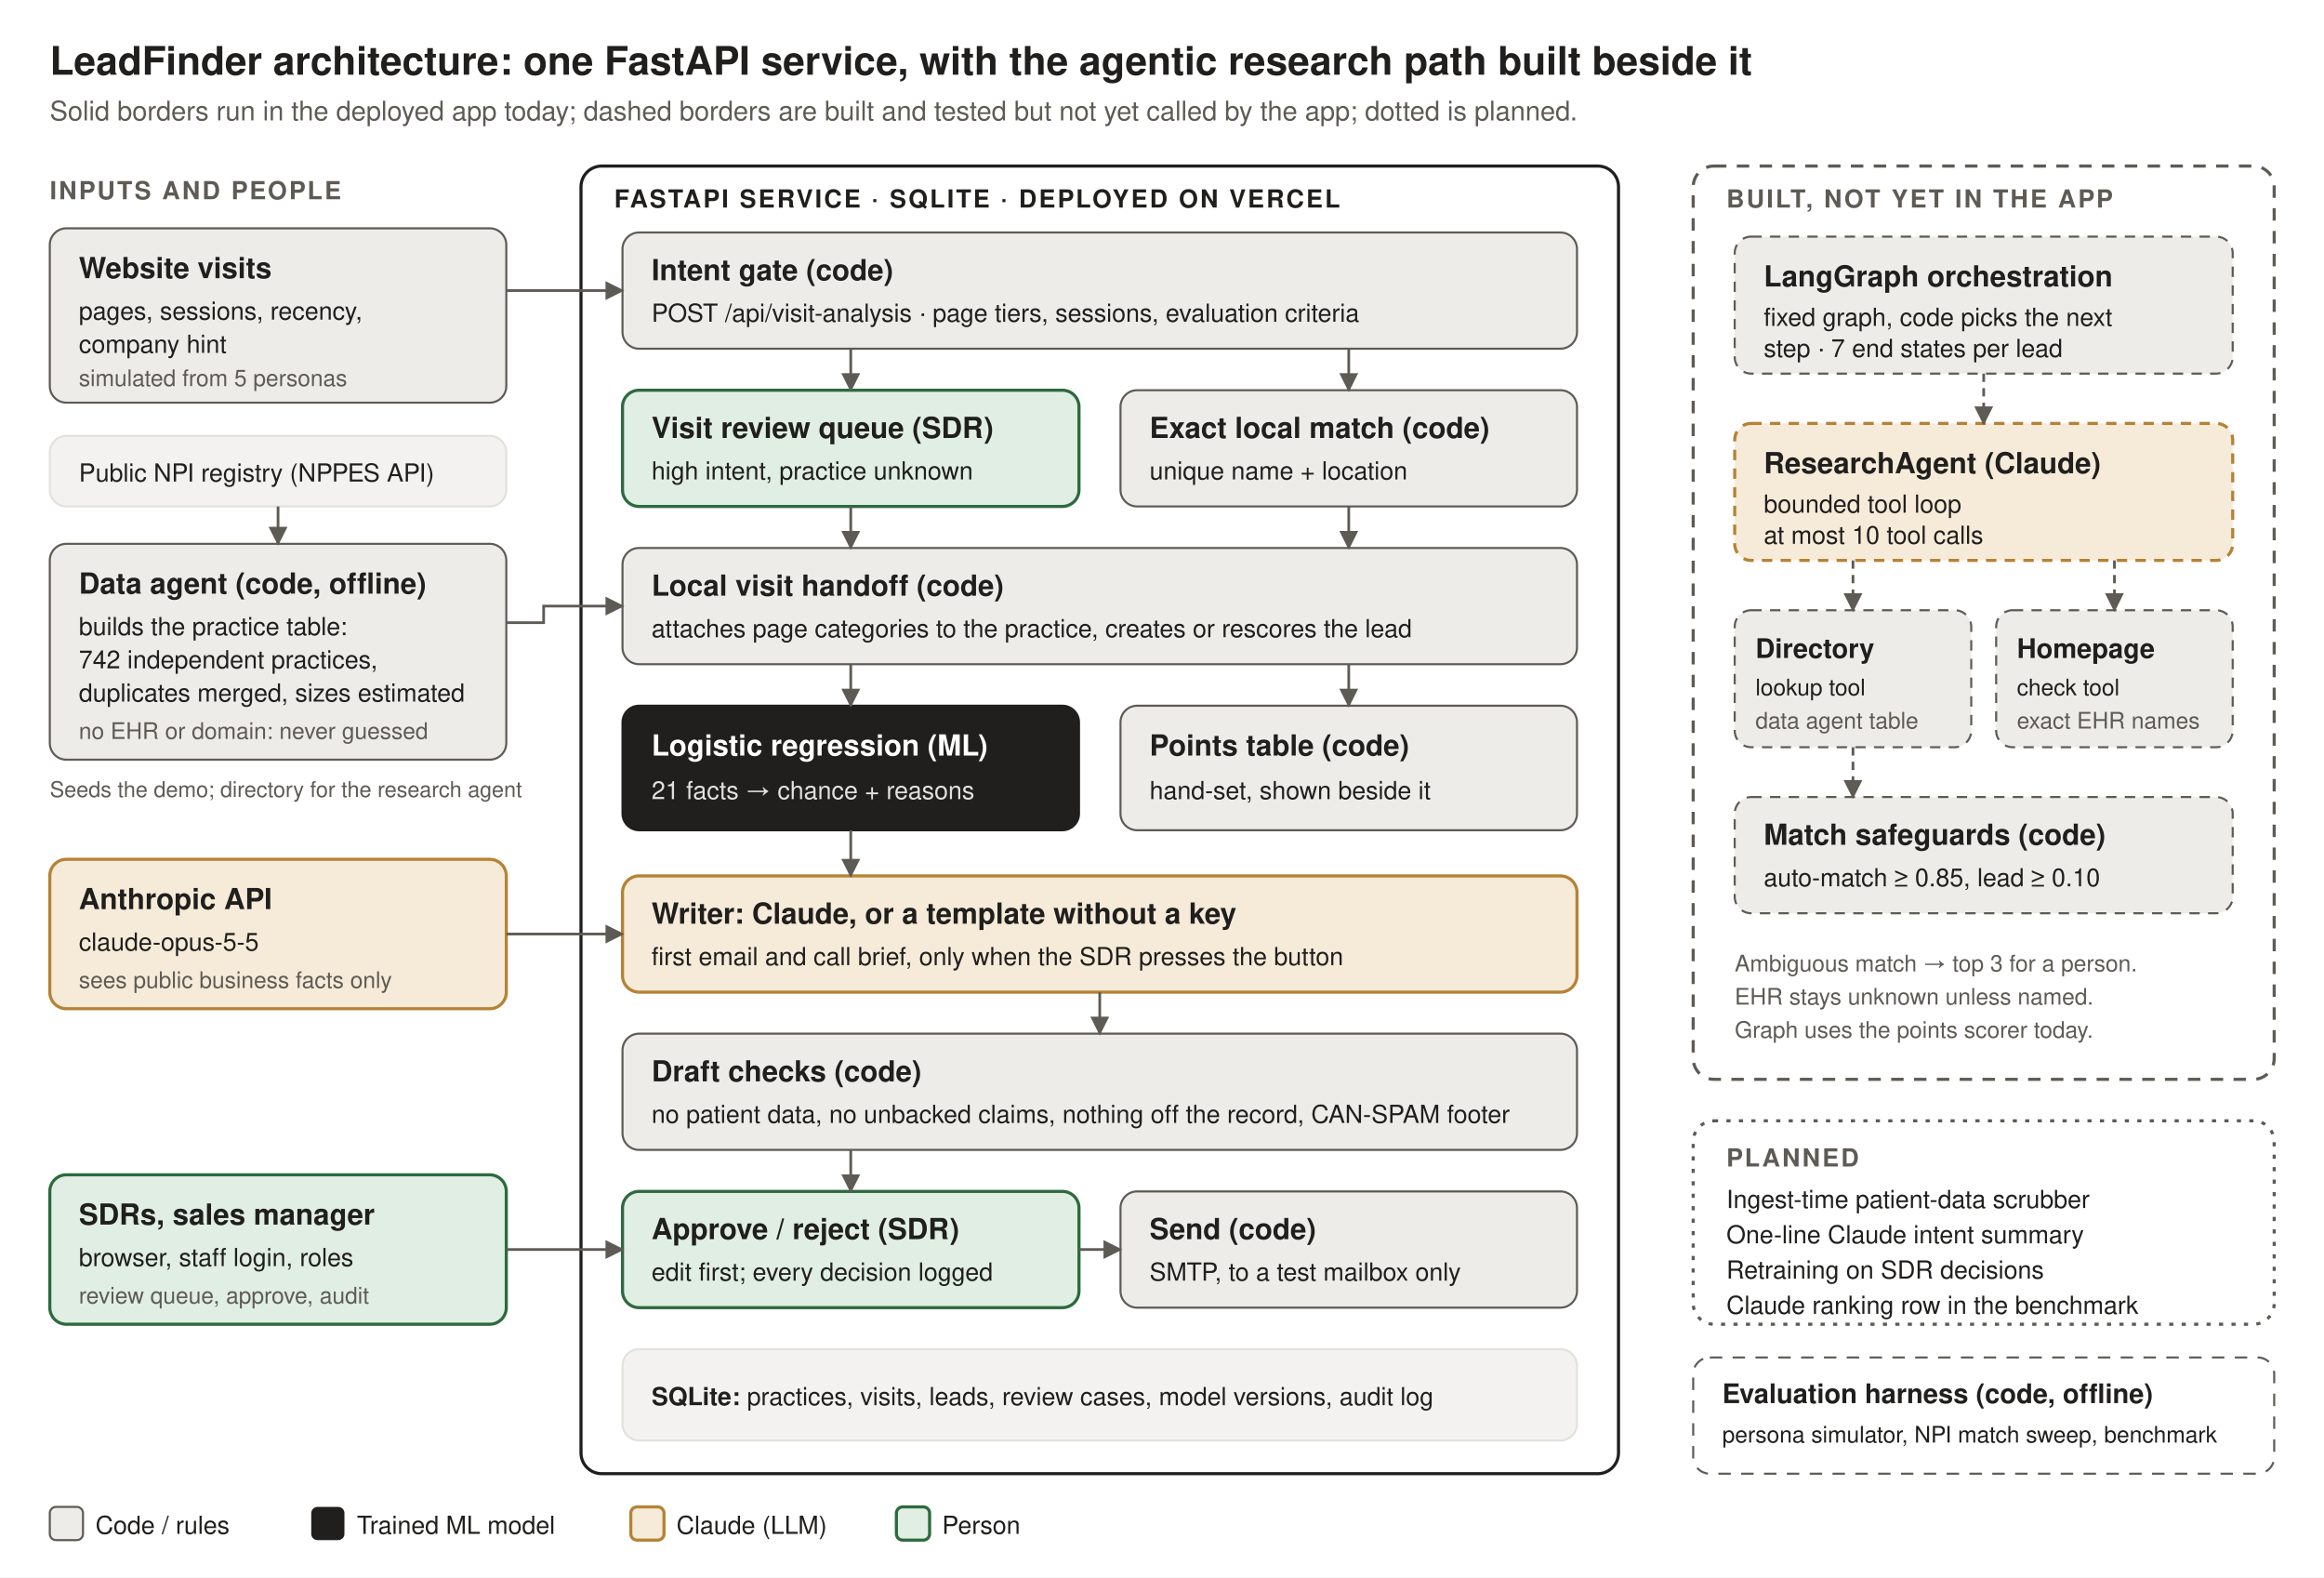
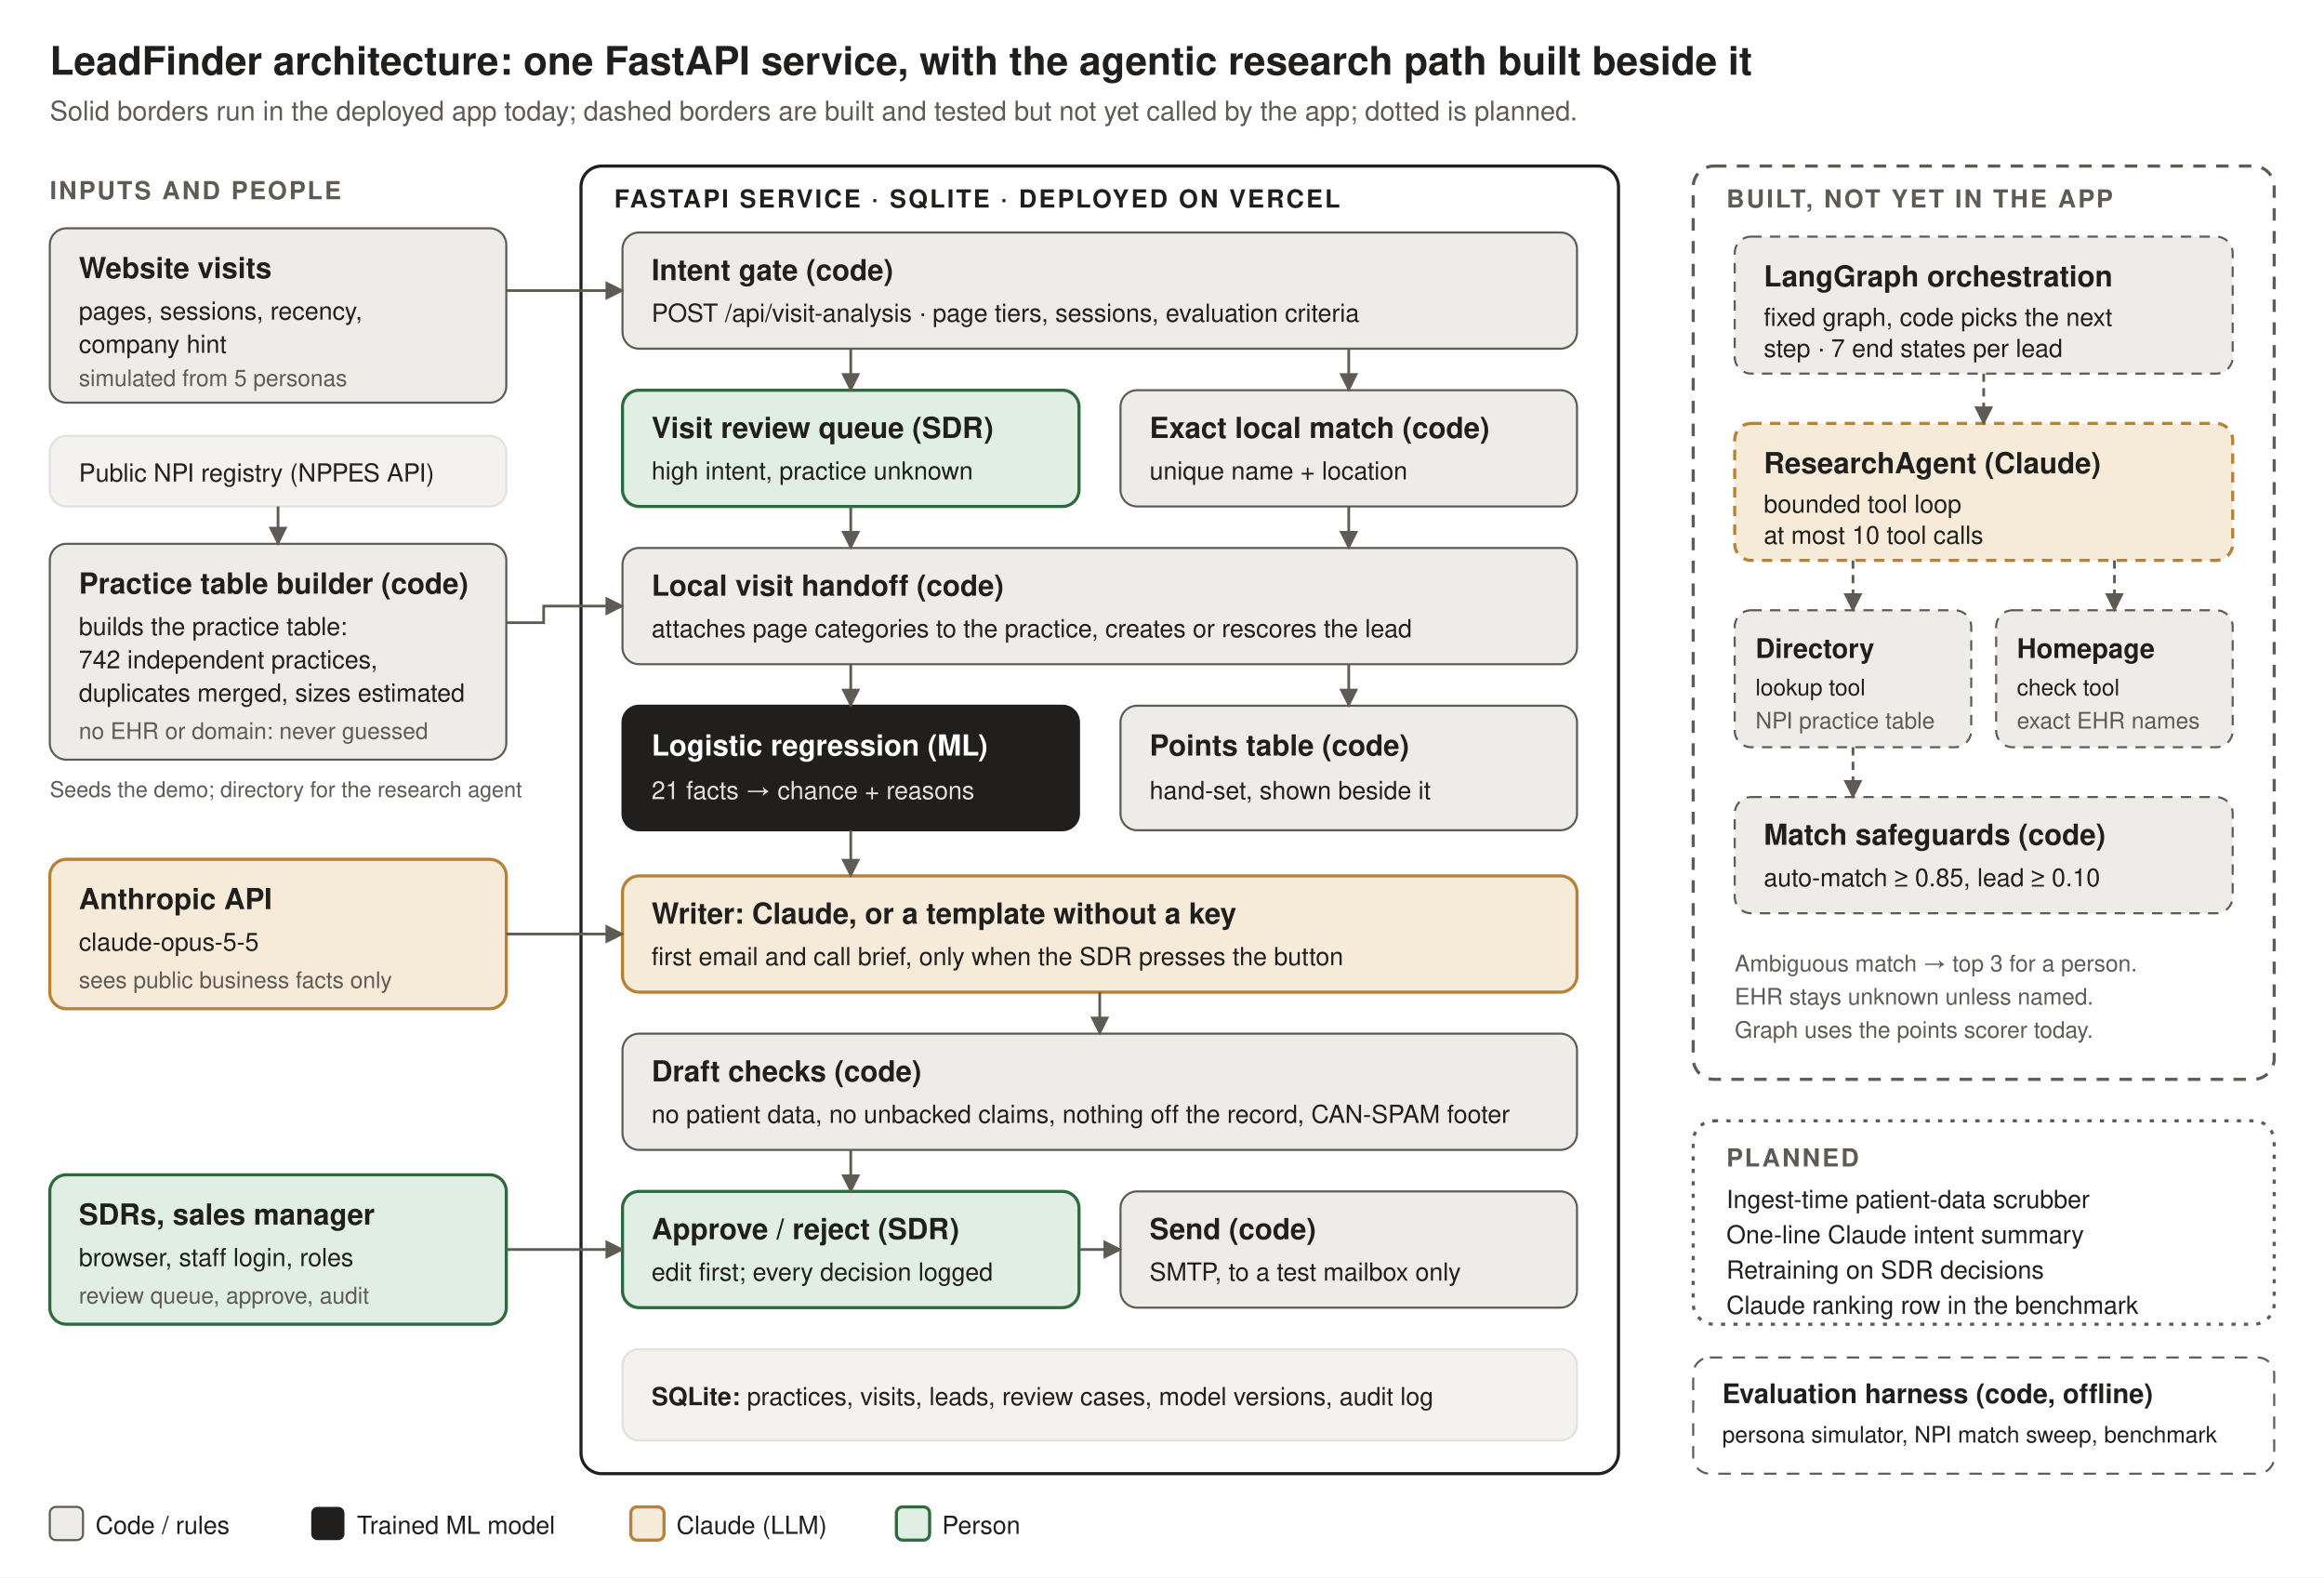
<svg xmlns="http://www.w3.org/2000/svg" viewBox="0 0 1120 760" font-family="Helvetica, Arial, sans-serif" role="img" aria-label="LeadFinder architecture">
  <defs>
    <marker id="a" viewBox="0 0 10 10" refX="9" refY="5" markerWidth="7" markerHeight="7" orient="auto-start-reverse">
      <path d="M0 0L10 5L0 10z" fill="#5E5B55" />
    </marker>
  </defs>
  <rect width="1120" height="760" fill="#FFFFFF" />
  <text x="24" y="36" font-size="19" font-weight="700" fill="#201F1D">LeadFinder architecture: one FastAPI service, with the agentic research path built beside it</text>
  <text x="24" y="58" font-size="13" fill="#5E5B55">Solid borders run in the deployed app today; dashed borders are built and tested but not yet called by the app; dotted is planned.</text>
  <text x="24" y="96" font-size="12" font-weight="700" fill="#5E5B55" letter-spacing="1">INPUTS AND PEOPLE</text>
  <rect x="24" y="110" width="220" height="84" rx="8" fill="#EDECE8" stroke="#5E5B55" />
  <text x="38" y="134" font-size="14" font-weight="700" fill="#201F1D">Website visits</text>
  <text x="38" y="154" font-size="12" fill="#201F1D">pages, sessions, recency,</text>
  <text x="38" y="170" font-size="12" fill="#201F1D">company hint</text>
  <text x="38" y="186" font-size="11" fill="#5E5B55">simulated from 5 personas</text>
  <rect x="24" y="210" width="220" height="34" rx="8" fill="#F3F2F0" stroke="#E3E1DC" />
  <text x="38" y="232" font-size="12" fill="#201F1D">Public NPI registry (NPPES API)</text>
  <rect x="24" y="262" width="220" height="104" rx="8" fill="#EDECE8" stroke="#5E5B55" />
-   <text x="38" y="286" font-size="14" font-weight="700" fill="#201F1D">Data agent (code, offline)</text>
+   <text x="38" y="286" font-size="14" font-weight="700" fill="#201F1D">Practice table builder (code)</text>
  <text x="38" y="306" font-size="12" fill="#201F1D">builds the practice table:</text>
  <text x="38" y="322" font-size="12" fill="#201F1D">742 independent practices,</text>
  <text x="38" y="338" font-size="12" fill="#201F1D">duplicates merged, sizes estimated</text>
  <text x="38" y="356" font-size="11" fill="#5E5B55">no EHR or domain: never guessed</text>
  <text x="24" y="384" font-size="10.5" fill="#5E5B55">Seeds the demo; directory for the research agent</text>
  <rect x="24" y="414" width="220" height="72" rx="8" fill="#F6EBD9" stroke="#B68235" stroke-width="1.5" />
  <text x="38" y="438" font-size="14" font-weight="700" fill="#201F1D">Anthropic API</text>
  <text x="38" y="458" font-size="12" fill="#201F1D">claude-opus-5-5</text>
  <text x="38" y="476" font-size="11" fill="#5E5B55">sees public business facts only</text>
  <rect x="24" y="566" width="220" height="72" rx="8" fill="#E0EEE3" stroke="#2D6A3E" stroke-width="1.5" />
  <text x="38" y="590" font-size="14" font-weight="700" fill="#201F1D">SDRs, sales manager</text>
  <text x="38" y="610" font-size="12" fill="#201F1D">browser, staff login, roles</text>
  <text x="38" y="628" font-size="11" fill="#5E5B55">review queue, approve, audit</text>
  <rect x="280" y="80" width="500" height="630" rx="10" fill="none" stroke="#201F1D" stroke-width="1.5" />
  <text x="296" y="100" font-size="12" font-weight="700" fill="#201F1D" letter-spacing="1">FASTAPI SERVICE · SQLITE · DEPLOYED ON VERCEL</text>
  <rect x="300" y="112" width="460" height="56" rx="8" fill="#EDECE8" stroke="#5E5B55" />
  <text x="314" y="135" font-size="14" font-weight="700" fill="#201F1D">Intent gate (code)</text>
  <text x="314" y="155" font-size="12" fill="#201F1D">POST /api/visit-analysis · page tiers, sessions, evaluation criteria</text>
  <rect x="300" y="188" width="220" height="56" rx="8" fill="#E0EEE3" stroke="#2D6A3E" stroke-width="1.5" />
  <text x="314" y="211" font-size="14" font-weight="700" fill="#201F1D">Visit review queue (SDR)</text>
  <text x="314" y="231" font-size="12" fill="#201F1D">high intent, practice unknown</text>
  <rect x="540" y="188" width="220" height="56" rx="8" fill="#EDECE8" stroke="#5E5B55" />
  <text x="554" y="211" font-size="14" font-weight="700" fill="#201F1D">Exact local match (code)</text>
  <text x="554" y="231" font-size="12" fill="#201F1D">unique name + location</text>
  <rect x="300" y="264" width="460" height="56" rx="8" fill="#EDECE8" stroke="#5E5B55" />
  <text x="314" y="287" font-size="14" font-weight="700" fill="#201F1D">Local visit handoff (code)</text>
  <text x="314" y="307" font-size="12" fill="#201F1D">attaches page categories to the practice, creates or rescores the lead</text>
  <rect x="300" y="340" width="220" height="60" rx="8" fill="#201F1D" stroke="#201F1D" />
  <text x="314" y="364" font-size="14" font-weight="700" fill="#FFFFFF">Logistic regression (ML)</text>
  <text x="314" y="385" font-size="12" fill="#E3E1DC">21 facts → chance + reasons</text>
  <rect x="540" y="340" width="220" height="60" rx="8" fill="#EDECE8" stroke="#5E5B55" />
  <text x="554" y="364" font-size="14" font-weight="700" fill="#201F1D">Points table (code)</text>
  <text x="554" y="385" font-size="12" fill="#201F1D">hand-set, shown beside it</text>
  <rect x="300" y="422" width="460" height="56" rx="8" fill="#F6EBD9" stroke="#B68235" stroke-width="1.5" />
  <text x="314" y="445" font-size="14" font-weight="700" fill="#201F1D">Writer: Claude, or a template without a key</text>
  <text x="314" y="465" font-size="12" fill="#201F1D">first email and call brief, only when the SDR presses the button</text>
  <rect x="300" y="498" width="460" height="56" rx="8" fill="#EDECE8" stroke="#5E5B55" />
  <text x="314" y="521" font-size="14" font-weight="700" fill="#201F1D">Draft checks (code)</text>
  <text x="314" y="541" font-size="12" fill="#201F1D">no patient data, no unbacked claims, nothing off the record, CAN-SPAM footer</text>
  <rect x="300" y="574" width="220" height="56" rx="8" fill="#E0EEE3" stroke="#2D6A3E" stroke-width="1.5" />
  <text x="314" y="597" font-size="14" font-weight="700" fill="#201F1D">Approve / reject (SDR)</text>
  <text x="314" y="617" font-size="12" fill="#201F1D">edit first; every decision logged</text>
  <rect x="540" y="574" width="220" height="56" rx="8" fill="#EDECE8" stroke="#5E5B55" />
  <text x="554" y="597" font-size="14" font-weight="700" fill="#201F1D">Send (code)</text>
  <text x="554" y="617" font-size="12" fill="#201F1D">SMTP, to a test mailbox only</text>
  <rect x="300" y="650" width="460" height="44" rx="8" fill="#F3F2F0" stroke="#E3E1DC" />
  <text x="314" y="677" font-size="12" fill="#201F1D">
    <tspan font-weight="700">SQLite:</tspan> practices, visits, leads, review cases, model versions, audit log</text>
  <g fill="none" stroke="#5E5B55" stroke-width="1.3">
    <path d="M410 168V188" marker-end="url(#a)" />
    <path d="M650 168V188" marker-end="url(#a)" />
    <path d="M410 244V264" marker-end="url(#a)" />
    <path d="M650 244V264" marker-end="url(#a)" />
    <path d="M410 320V340" marker-end="url(#a)" />
    <path d="M650 320V340" marker-end="url(#a)" />
    <path d="M410 400V422" marker-end="url(#a)" />
    <path d="M530 478V498" marker-end="url(#a)" />
    <path d="M410 554V574" marker-end="url(#a)" />
    <path d="M520 602H540" marker-end="url(#a)" />
    <path d="M244 140H300" marker-end="url(#a)" />
    <path d="M134 244V262" marker-end="url(#a)" />
    <path d="M244 300H262V292H300" marker-end="url(#a)" />
    <path d="M244 450H300" marker-end="url(#a)" />
    <path d="M244 602H300" marker-end="url(#a)" />
  </g>
  <rect x="816" y="80" width="280" height="440" rx="10" fill="none" stroke="#5E5B55" stroke-width="1.5" stroke-dasharray="6 5" />
  <text x="832" y="100" font-size="12" font-weight="700" fill="#5E5B55" letter-spacing="1">BUILT, NOT YET IN THE APP</text>
  <rect x="836" y="114" width="240" height="66" rx="8" fill="#EDECE8" stroke="#5E5B55" stroke-dasharray="5 4" />
  <text x="850" y="138" font-size="14" font-weight="700" fill="#201F1D">LangGraph orchestration</text>
  <text x="850" y="157" font-size="12" fill="#201F1D">fixed graph, code picks the next</text>
  <text x="850" y="172" font-size="12" fill="#201F1D">step · 7 end states per lead</text>
  <rect x="836" y="204" width="240" height="66" rx="8" fill="#F6EBD9" stroke="#B68235" stroke-width="1.5" stroke-dasharray="5 4" />
  <text x="850" y="228" font-size="14" font-weight="700" fill="#201F1D">ResearchAgent (Claude)</text>
  <text x="850" y="247" font-size="12" fill="#201F1D">bounded tool loop</text>
  <text x="850" y="262" font-size="12" fill="#201F1D">at most 10 tool calls</text>
  <rect x="836" y="294" width="114" height="66" rx="8" fill="#EDECE8" stroke="#5E5B55" stroke-dasharray="5 4" />
  <text x="846" y="317" font-size="13" font-weight="700" fill="#201F1D">Directory</text>
  <text x="846" y="335" font-size="11" fill="#201F1D">lookup tool</text>
-   <text x="846" y="351" font-size="11" fill="#5E5B55">data agent table</text>
+   <text x="846" y="351" font-size="11" fill="#5E5B55">NPI practice table</text>
  <rect x="962" y="294" width="114" height="66" rx="8" fill="#EDECE8" stroke="#5E5B55" stroke-dasharray="5 4" />
  <text x="972" y="317" font-size="13" font-weight="700" fill="#201F1D">Homepage</text>
  <text x="972" y="335" font-size="11" fill="#201F1D">check tool</text>
  <text x="972" y="351" font-size="11" fill="#5E5B55">exact EHR names</text>
  <rect x="836" y="384" width="240" height="56" rx="8" fill="#EDECE8" stroke="#5E5B55" stroke-dasharray="5 4" />
  <text x="850" y="407" font-size="14" font-weight="700" fill="#201F1D">Match safeguards (code)</text>
  <text x="850" y="427" font-size="12" fill="#201F1D">auto-match ≥ 0.85, lead ≥ 0.10</text>
  <text x="836" y="468" font-size="11" fill="#5E5B55">Ambiguous match → top 3 for a person.</text>
  <text x="836" y="484" font-size="11" fill="#5E5B55">EHR stays unknown unless named.</text>
  <text x="836" y="500" font-size="11" fill="#5E5B55">Graph uses the points scorer today.</text>
  <g fill="none" stroke="#5E5B55" stroke-width="1.3" stroke-dasharray="4 3">
    <path d="M956 180V204" marker-end="url(#a)" />
    <path d="M893 270V294" marker-end="url(#a)" />
    <path d="M1019 270V294" marker-end="url(#a)" />
    <path d="M893 360V384" marker-end="url(#a)" />
  </g>
  <rect x="816" y="540" width="280" height="98" rx="10" fill="none" stroke="#5E5B55" stroke-width="1.5" stroke-dasharray="2 4" />
  <text x="832" y="562" font-size="12" font-weight="700" fill="#5E5B55" letter-spacing="1">PLANNED</text>
  <text x="832" y="582" font-size="12" fill="#201F1D">Ingest-time patient-data scrubber</text>
  <text x="832" y="599" font-size="12" fill="#201F1D">One-line Claude intent summary</text>
  <text x="832" y="616" font-size="12" fill="#201F1D">Retraining on SDR decisions</text>
  <text x="832" y="633" font-size="12" fill="#201F1D">Claude ranking row in the benchmark</text>
  <rect x="816" y="654" width="280" height="56" rx="8" fill="none" stroke="#5E5B55" stroke-dasharray="6 5" />
  <text x="830" y="676" font-size="13" font-weight="700" fill="#201F1D">Evaluation harness (code, offline)</text>
  <text x="830" y="695" font-size="11" fill="#201F1D">persona simulator, NPI match sweep, benchmark</text>
  <g font-size="12" fill="#201F1D">
    <rect x="24" y="726" width="16" height="16" rx="3" fill="#EDECE8" stroke="#5E5B55" />
    <text x="46" y="739">Code / rules</text>
    <rect x="150" y="726" width="16" height="16" rx="3" fill="#201F1D" />
    <text x="172" y="739">Trained ML model</text>
    <rect x="304" y="726" width="16" height="16" rx="3" fill="#F6EBD9" stroke="#B68235" stroke-width="1.5" />
    <text x="326" y="739">Claude (LLM)</text>
    <rect x="432" y="726" width="16" height="16" rx="3" fill="#E0EEE3" stroke="#2D6A3E" stroke-width="1.5" />
    <text x="454" y="739">Person</text>
  </g>
</svg>
